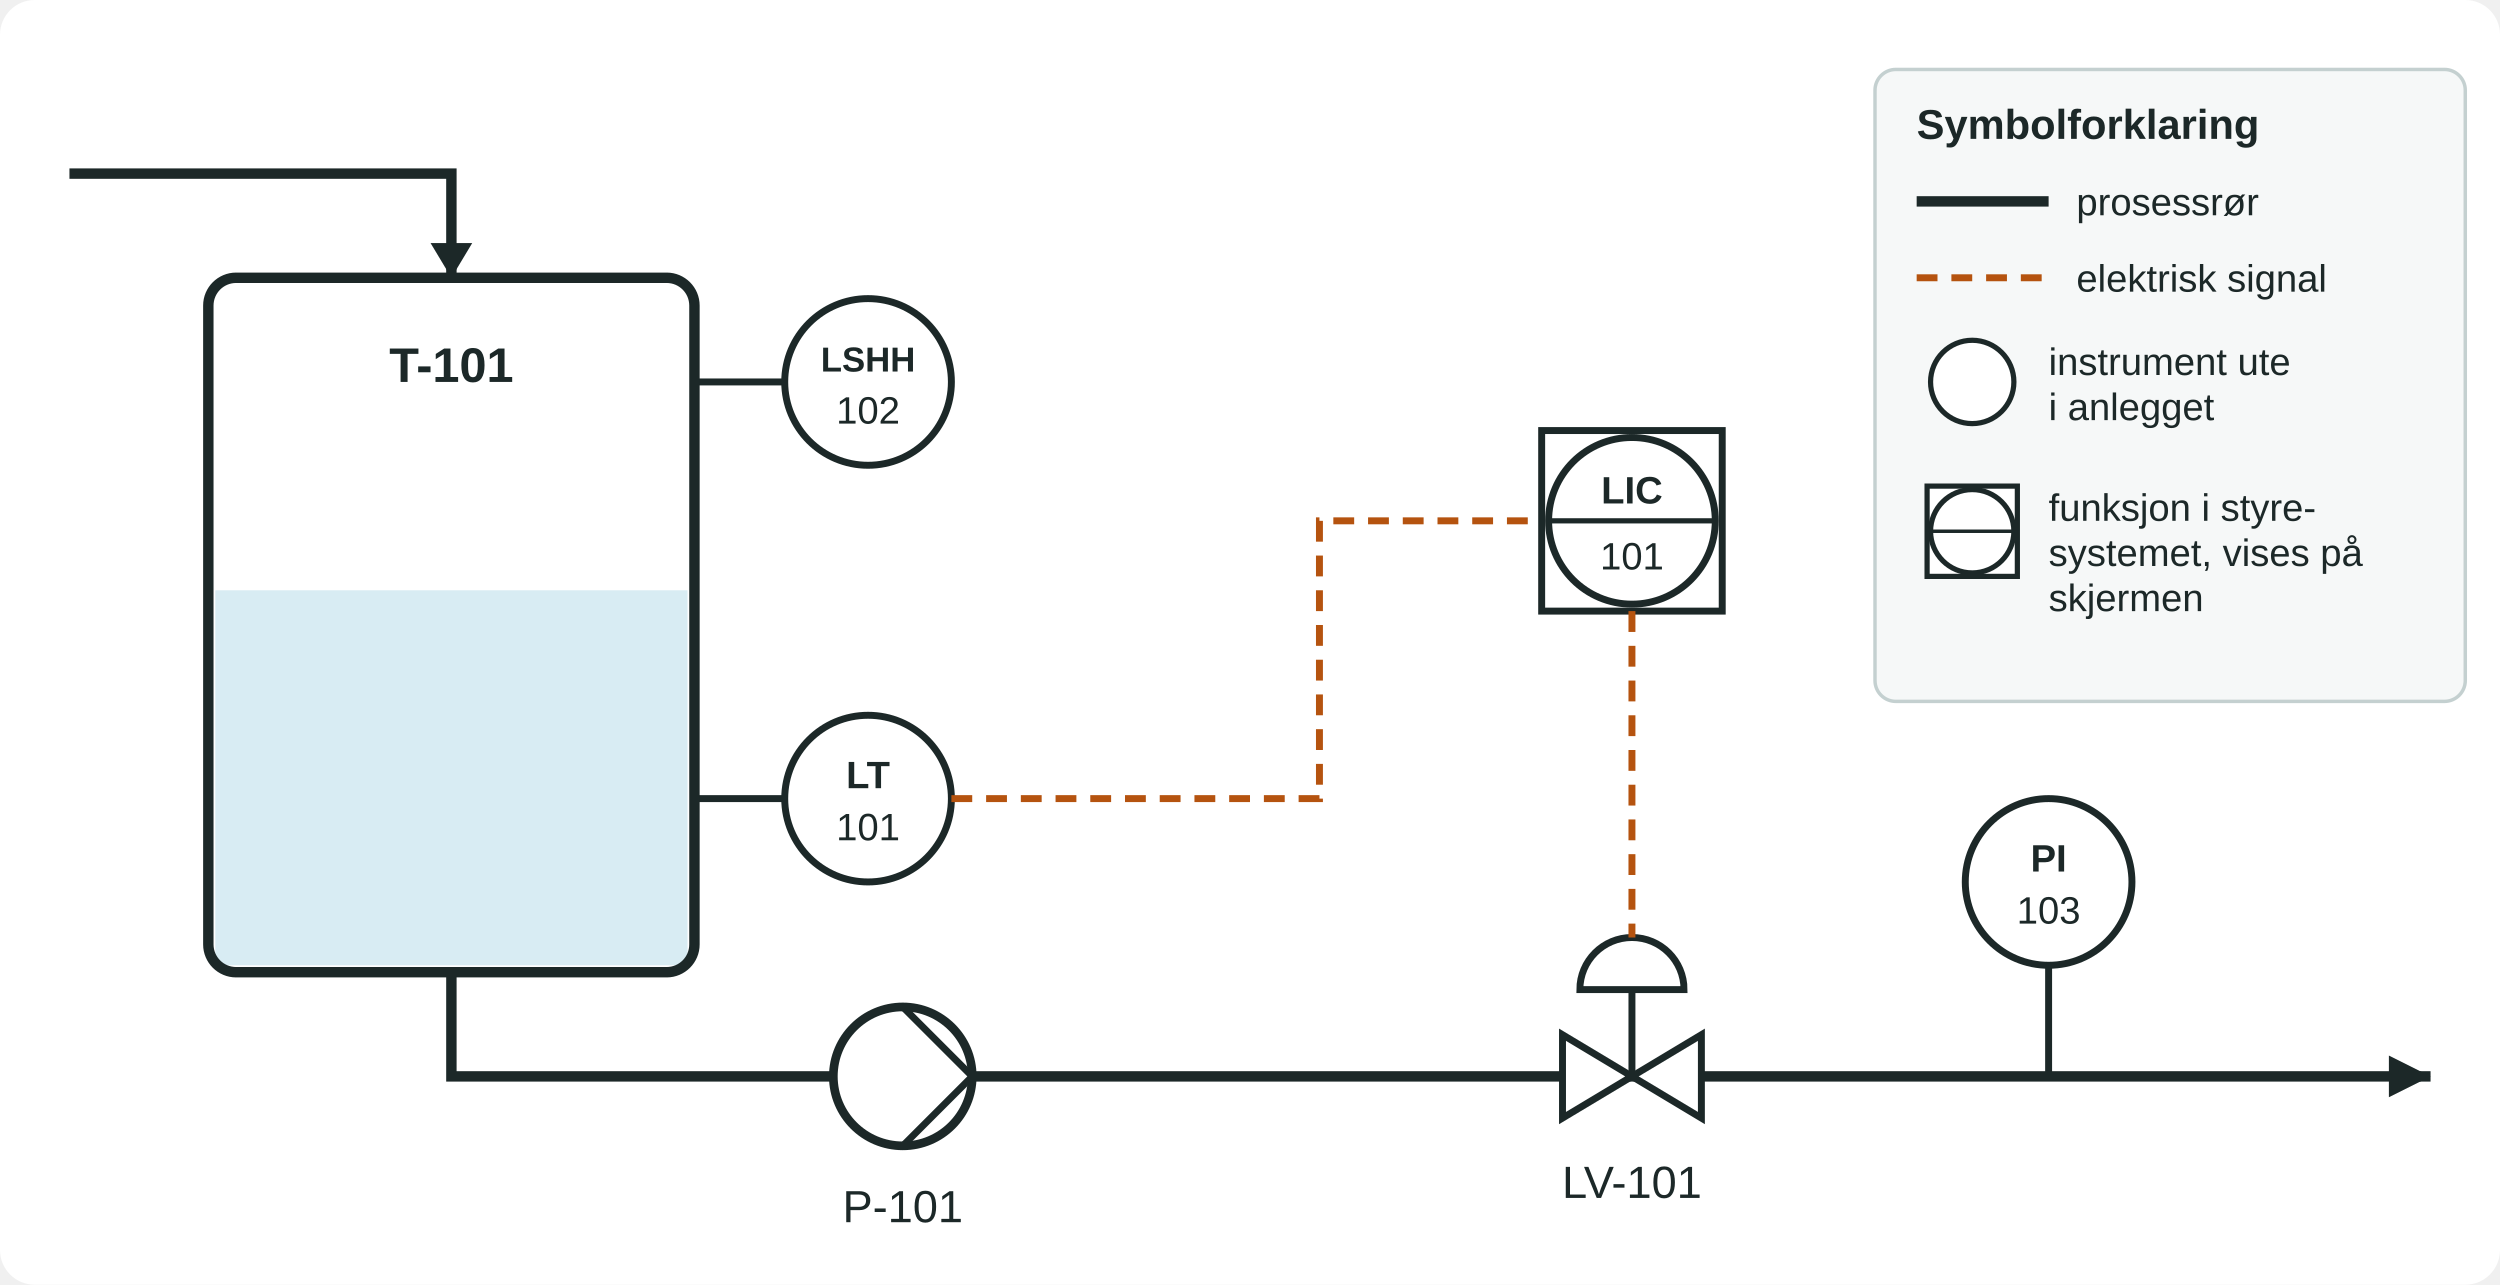
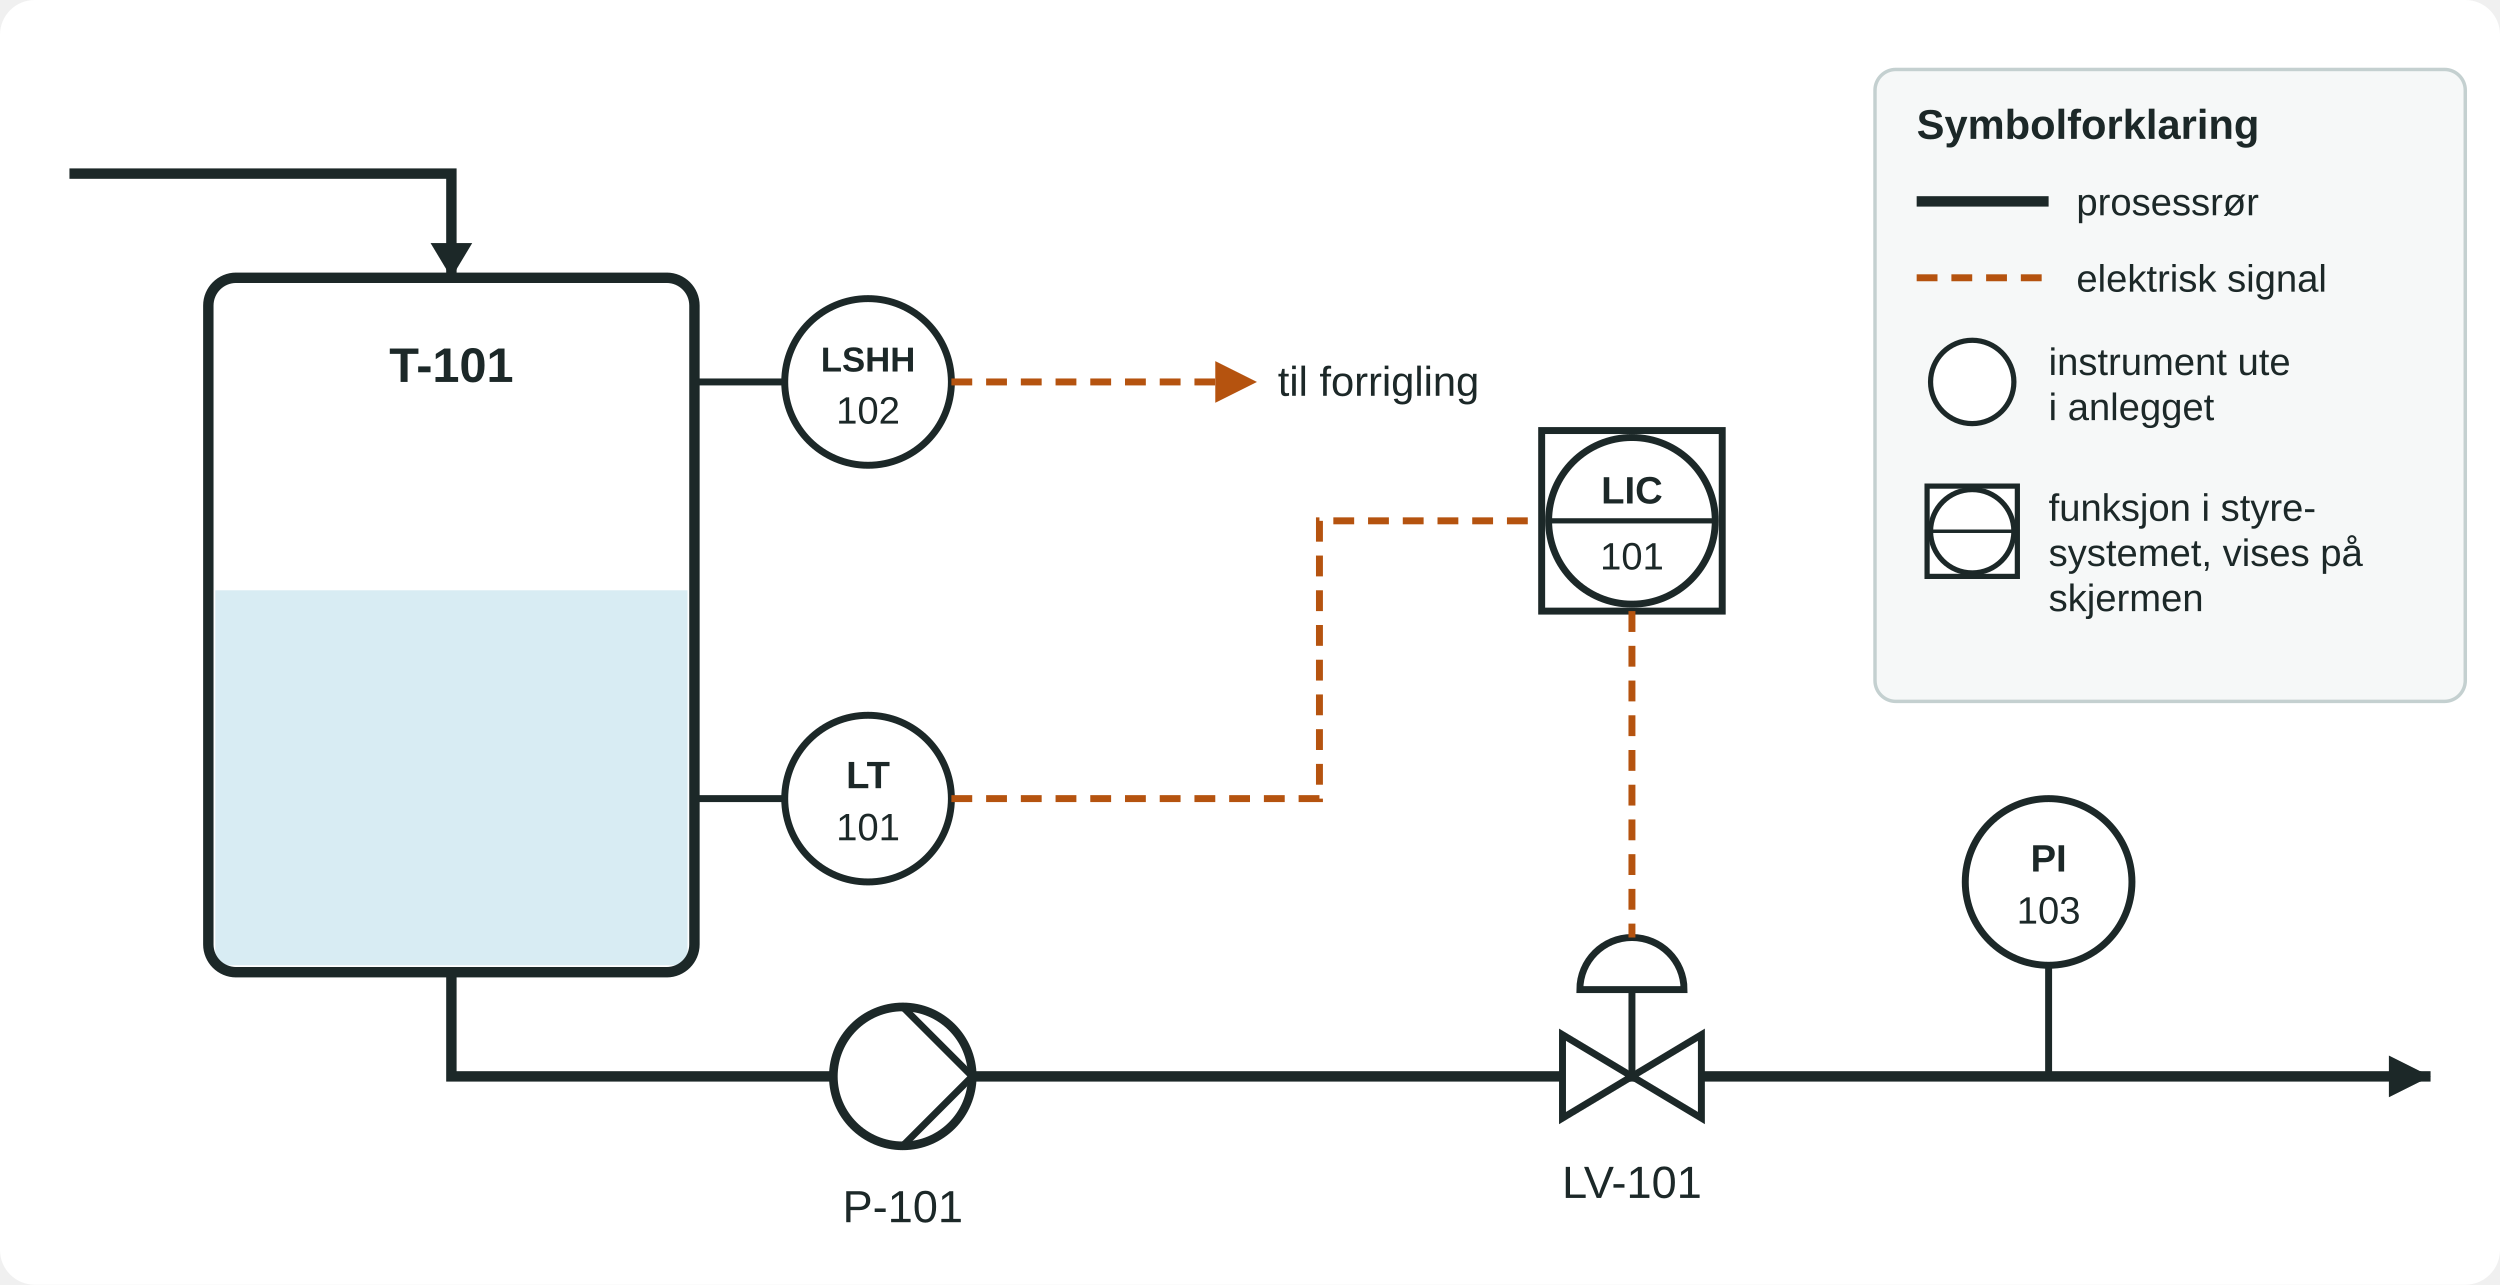
<svg xmlns="http://www.w3.org/2000/svg" viewBox="0 0 720 370" width="720" height="370" font-family="Segoe UI, Arial, sans-serif">
  <rect x="0" y="0" width="720" height="370" rx="10" fill="#ffffff" />
  <polyline points="20,50 130,50 130,80" fill="none" stroke="#1c2828" stroke-width="3" />
  <polygon points="124,70 136,70 130,80" fill="#1c2828" />
  <rect x="62" y="170" width="136" height="108" fill="#d8ecf3" />
  <rect x="60" y="80" width="140" height="200" rx="8" fill="none" stroke="#1c2828" stroke-width="3" />
  <text x="130" y="110" font-size="14" font-weight="bold" text-anchor="middle" fill="#1c2828">T-101</text>
  <polyline points="130,280 130,310 700,310" fill="none" stroke="#1c2828" stroke-width="3" />
  <polygon points="688,304 700,310 688,316" fill="#1c2828" />
  <circle cx="260" cy="310" r="20" fill="#ffffff" stroke="#1c2828" stroke-width="2.5" />
  <line x1="260" y1="290" x2="280" y2="310" stroke="#1c2828" stroke-width="2" />
  <line x1="260" y1="330" x2="280" y2="310" stroke="#1c2828" stroke-width="2" />
  <text x="260" y="352" font-size="13" text-anchor="middle" fill="#1c2828">P-101</text>
  <polygon points="450,298 450,322 470,310" fill="#ffffff" stroke="#1c2828" stroke-width="2" />
  <polygon points="490,298 490,322 470,310" fill="#ffffff" stroke="#1c2828" stroke-width="2" />
  <line x1="470" y1="310" x2="470" y2="285" stroke="#1c2828" stroke-width="2" />
  <path d="M455,285 A15,15 0 0 1 485,285 Z" fill="#ffffff" stroke="#1c2828" stroke-width="2" />
  <text x="470" y="345" font-size="13" text-anchor="middle" fill="#1c2828">LV-101</text>
  <line x1="590" y1="310" x2="590" y2="278" stroke="#1c2828" stroke-width="2" />
  <circle cx="590" cy="254" r="24" fill="#ffffff" stroke="#1c2828" stroke-width="2" />
  <text x="590" y="251" font-size="11" font-weight="bold" text-anchor="middle" fill="#1c2828">PI</text>
  <text x="590" y="266" font-size="11" text-anchor="middle" fill="#1c2828">103</text>
  <line x1="200" y1="110" x2="226" y2="110" stroke="#1c2828" stroke-width="2" />
  <circle cx="250" cy="110" r="24" fill="#ffffff" stroke="#1c2828" stroke-width="2" />
  <text x="250" y="107" font-size="10" font-weight="bold" text-anchor="middle" fill="#1c2828">LSHH</text>
  <text x="250" y="122" font-size="11" text-anchor="middle" fill="#1c2828">102</text>
  <line x1="200" y1="230" x2="226" y2="230" stroke="#1c2828" stroke-width="2" />
  <circle cx="250" cy="230" r="24" fill="#ffffff" stroke="#1c2828" stroke-width="2" />
  <text x="250" y="227" font-size="11" font-weight="bold" text-anchor="middle" fill="#1c2828">LT</text>
  <text x="250" y="242" font-size="11" text-anchor="middle" fill="#1c2828">101</text>
  <rect x="444" y="124" width="52" height="52" fill="#ffffff" stroke="#1c2828" stroke-width="2" />
  <circle cx="470" cy="150" r="24" fill="#ffffff" stroke="#1c2828" stroke-width="2" />
  <line x1="446" y1="150" x2="494" y2="150" stroke="#1c2828" stroke-width="1.5" />
  <text x="470" y="145" font-size="11" font-weight="bold" text-anchor="middle" fill="#1c2828">LIC</text>
  <text x="470" y="164" font-size="11" text-anchor="middle" fill="#1c2828">101</text>
+   <line x1="274" y1="110" x2="352" y2="110" stroke="#b5530f" stroke-width="2" stroke-dasharray="6 4" />
+   <polygon points="350,104 362,110 350,116" fill="#b5530f" />
+   <text x="368" y="114" font-size="12" fill="#1c2828">til forrigling</text>
  <polyline points="274,230 380,230 380,150 444,150" fill="none" stroke="#b5530f" stroke-width="2" stroke-dasharray="6 4" />
  <line x1="470" y1="176" x2="470" y2="270" stroke="#b5530f" stroke-width="2" stroke-dasharray="6 4" />
  <rect x="540" y="20" width="170" height="182" rx="6" fill="#f6f8f8" stroke="#c4d0d0" />
  <text x="552" y="40" font-size="12" font-weight="bold" fill="#1c2828">Symbolforklaring</text>
  <line x1="552" y1="58" x2="590" y2="58" stroke="#1c2828" stroke-width="3" />
  <text x="598" y="62" font-size="11" fill="#1c2828">prosessrør</text>
  <line x1="552" y1="80" x2="590" y2="80" stroke="#b5530f" stroke-width="2" stroke-dasharray="6 4" />
  <text x="598" y="84" font-size="11" fill="#1c2828">elektrisk signal</text>
  <circle cx="568" cy="110" r="12" fill="#ffffff" stroke="#1c2828" stroke-width="1.5" />
  <text x="590" y="108" font-size="11" fill="#1c2828">instrument ute</text>
  <text x="590" y="121" font-size="11" fill="#1c2828">i anlegget</text>
  <rect x="555" y="140" width="26" height="26" fill="#ffffff" stroke="#1c2828" stroke-width="1.5" />
  <circle cx="568" cy="153" r="12" fill="#ffffff" stroke="#1c2828" stroke-width="1.5" />
  <line x1="556" y1="153" x2="580" y2="153" stroke="#1c2828" stroke-width="1" />
  <text x="590" y="150" font-size="11" fill="#1c2828">funksjon i styre-</text>
  <text x="590" y="163" font-size="11" fill="#1c2828">systemet, vises på</text>
  <text x="590" y="176" font-size="11" fill="#1c2828">skjermen</text>
</svg>
